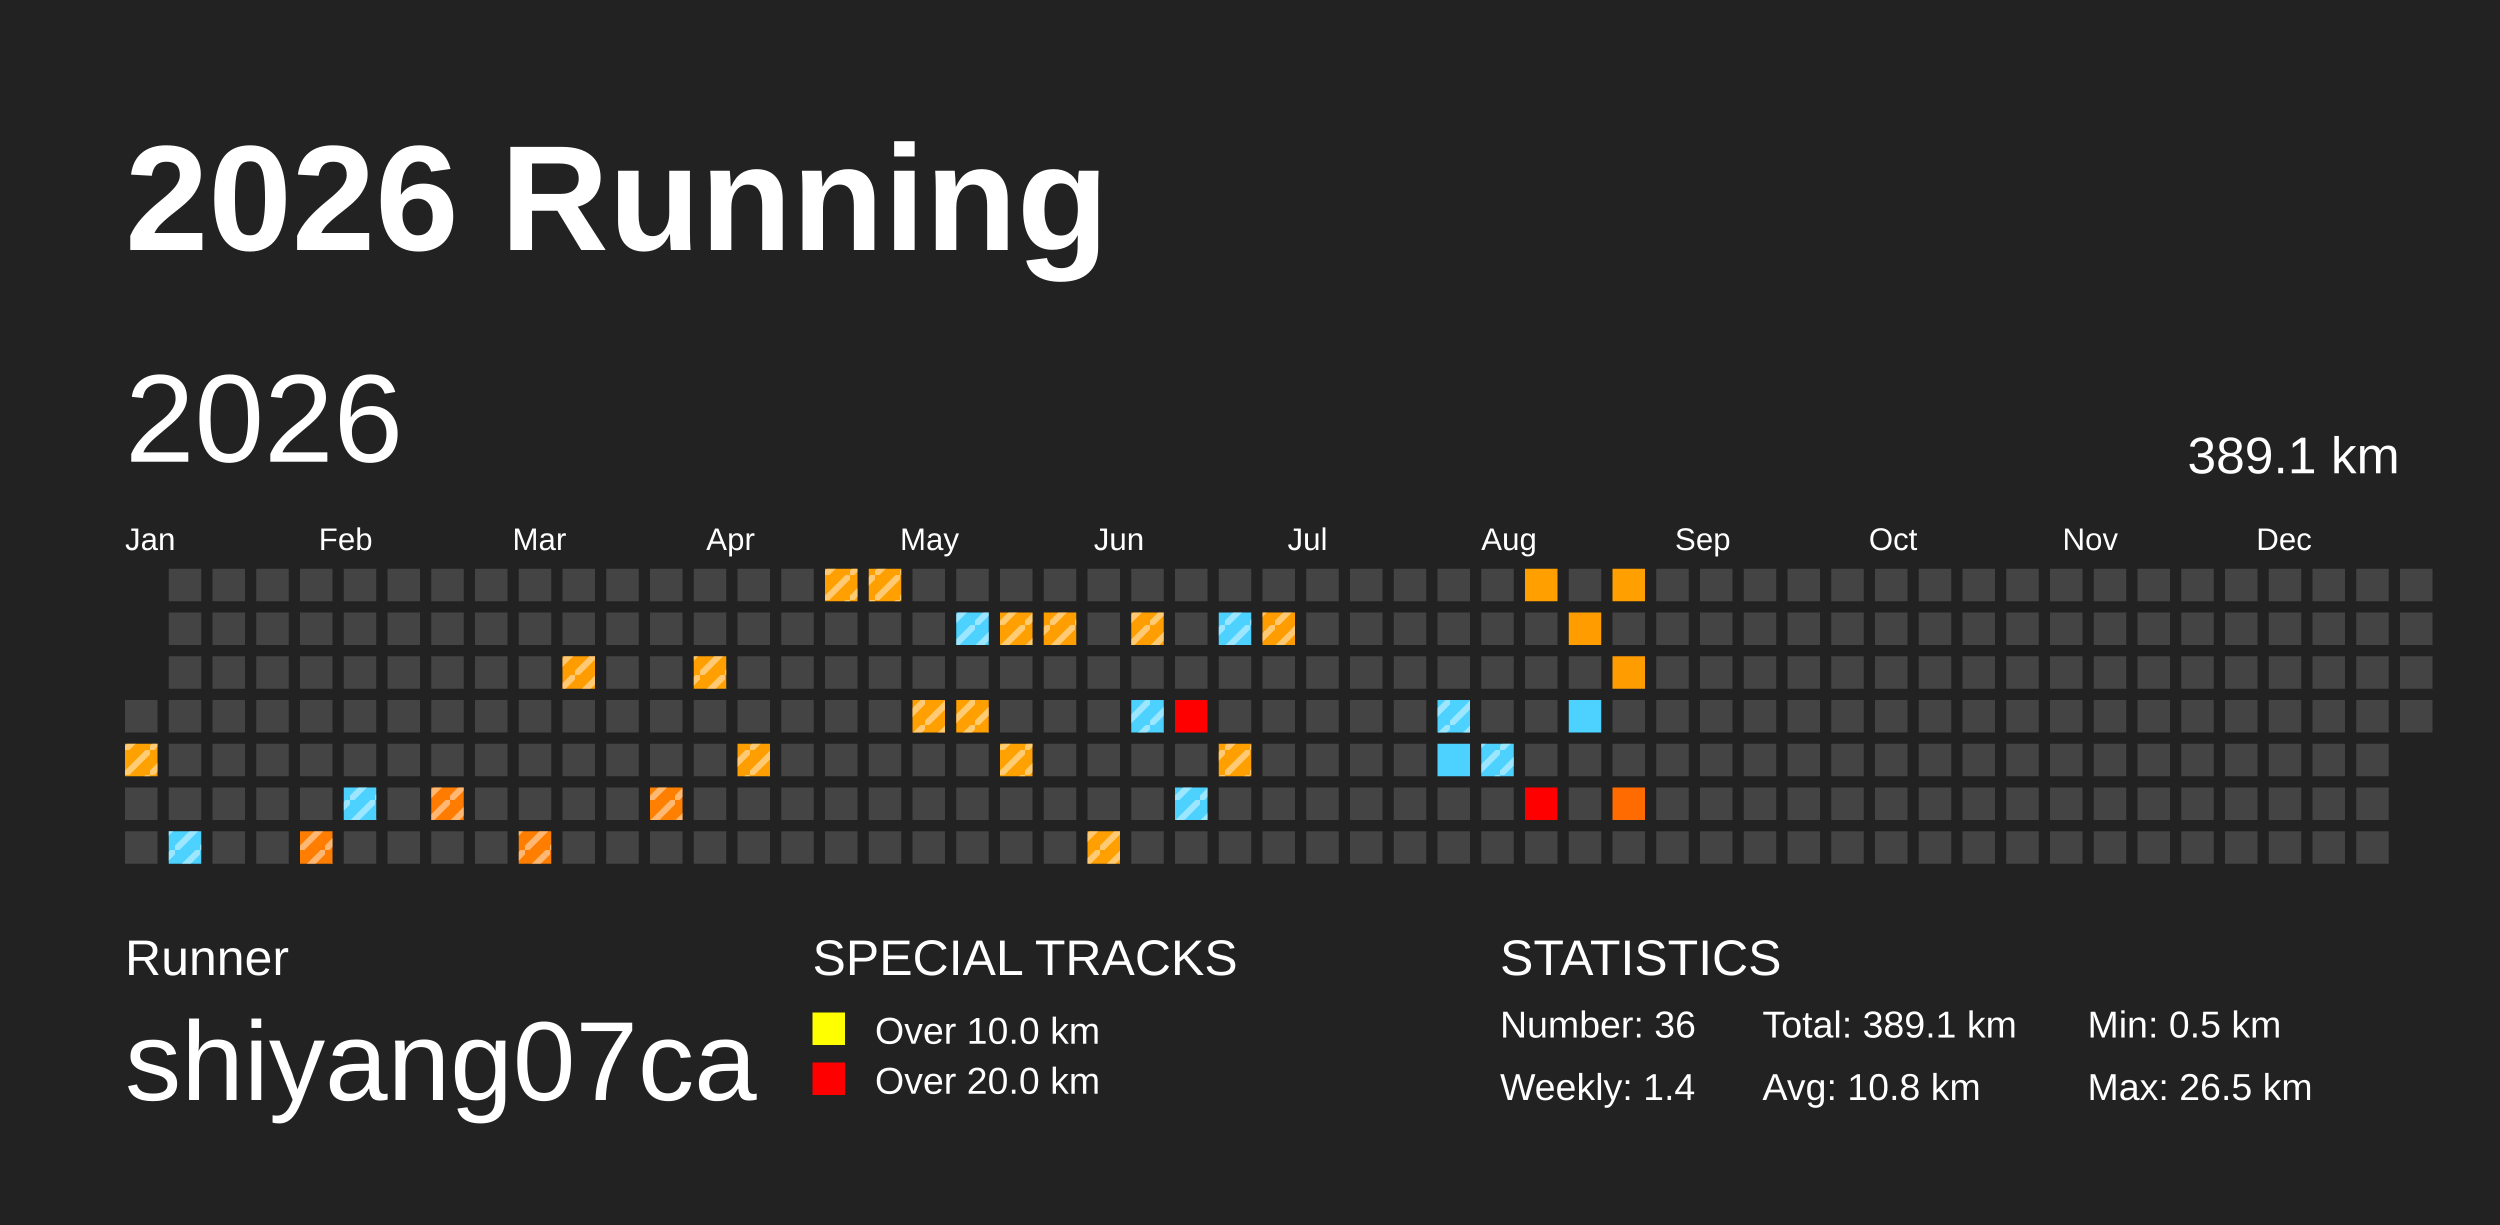
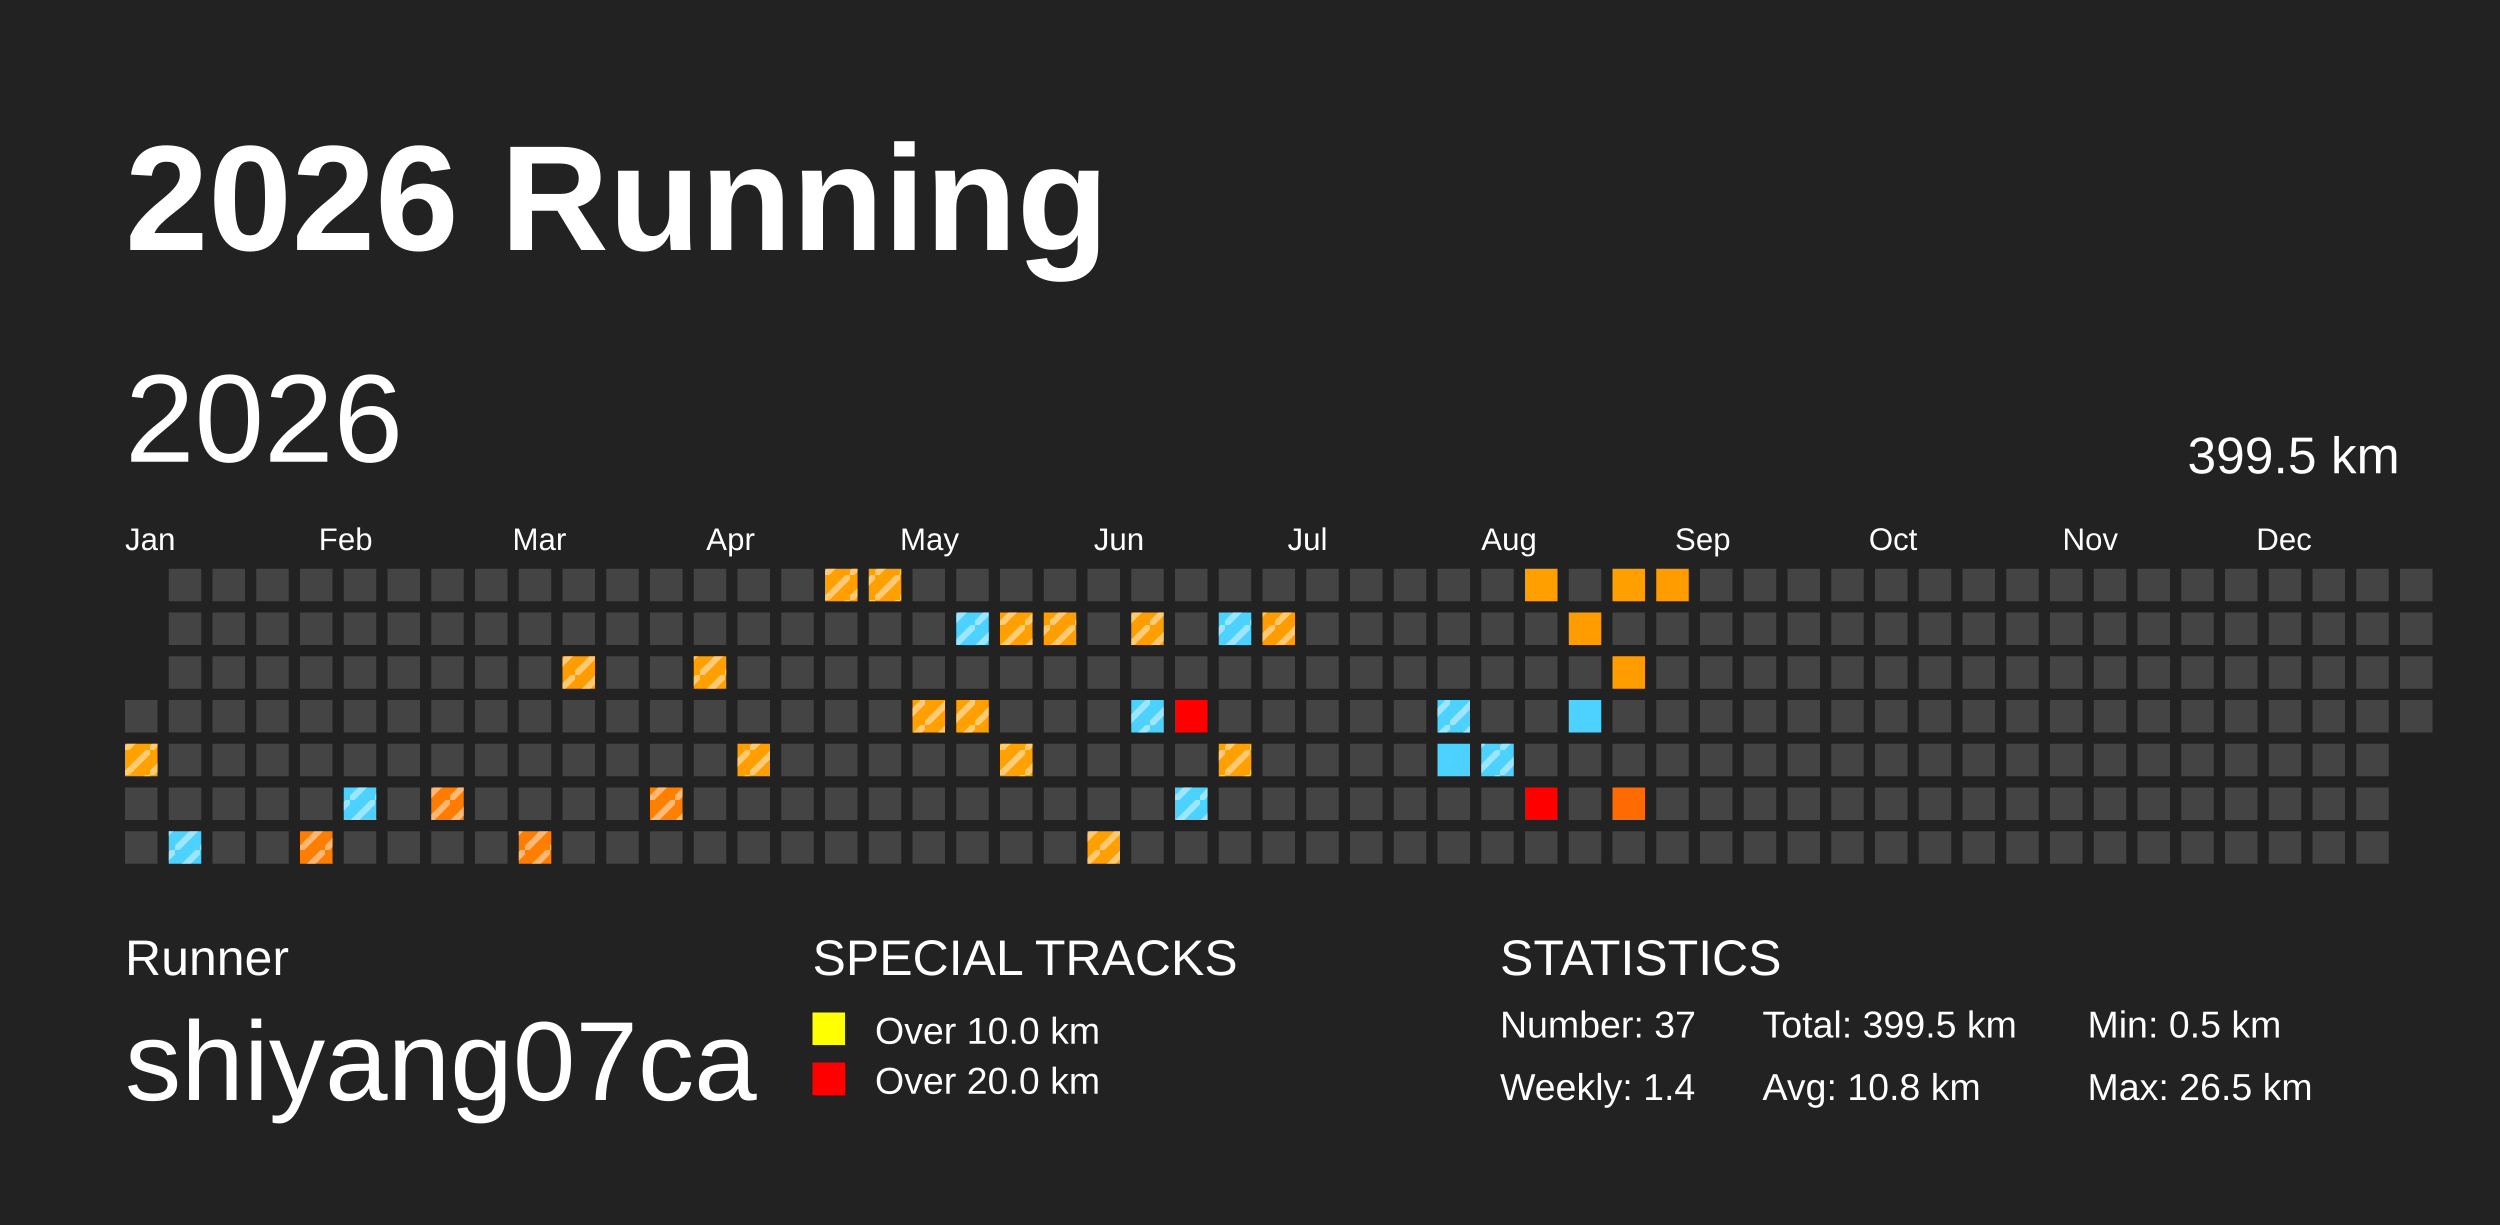
<svg xmlns="http://www.w3.org/2000/svg" baseProfile="full" height="98mm" version="1.1" viewBox="0,0,200,98" width="200mm">
  <defs>
    <pattern height="2" id="indoor-stripe" patternUnits="userSpaceOnUse" width="2">
      <line stroke="white" stroke-opacity="0.45" stroke-width="0.5" x1="0" x2="2" y1="2" y2="0" />
    </pattern>
  </defs>
  <rect fill="#222222" height="98" width="200" x="0" y="0" />
  <text fill="#FFFFFF" style="font-size:12px; font-family:Arial; font-weight:bold;" x="10" y="20">2026 Running</text>
  <text fill="#FFFFFF" style="font-size:4px; font-family:Arial" x="10" y="78">Runner</text>
  <text fill="#FFFFFF" style="font-size:9px; font-family:Arial" x="10" y="88">shiyang07ca</text>
  <text fill="#FFFFFF" style="font-size:4px; font-family:Arial" x="65" y="78">SPECIAL TRACKS</text>
  <rect fill="yellow" height="2.6" width="2.6" x="65" y="81" />
  <text fill="#FFFFFF" style="font-size:3px; font-family:Arial" x="70" y="83.5">Over 10.0 km</text>
  <rect fill="red" height="2.6" width="2.6" x="65" y="85" />
  <text fill="#FFFFFF" style="font-size:3px; font-family:Arial" x="70" y="87.5">Over 20.0 km</text>
  <text fill="#FFFFFF" style="font-size:4px; font-family:Arial" x="120" y="78">STATISTICS</text>
-   <text fill="#FFFFFF" style="font-size:3px; font-family:Arial" x="120" y="83">Number: 36</text>
+   <text fill="#FFFFFF" style="font-size:3px; font-family:Arial" x="120" y="83">Number: 37</text>
  <text fill="#FFFFFF" style="font-size:3px; font-family:Arial" x="120" y="88">Weekly: 1.4</text>
-   <text fill="#FFFFFF" style="font-size:3px; font-family:Arial" x="141" y="83">Total: 389.1 km</text>
+   <text fill="#FFFFFF" style="font-size:3px; font-family:Arial" x="141" y="83">Total: 399.5 km</text>
  <text fill="#FFFFFF" style="font-size:3px; font-family:Arial" x="141" y="88">Avg: 10.8 km</text>
  <text fill="#FFFFFF" style="font-size:3px; font-family:Arial" x="167" y="83">Min: 0.5 km</text>
  <text fill="#FFFFFF" style="font-size:3px; font-family:Arial" x="167" y="88">Max: 26.5 km</text>
  <text dominant-baseline="hanging" fill="#FFFFFF" style="font-size:10.0px; font-family:Arial;" x="10" y="30">2026</text>
-   <text dominant-baseline="hanging" fill="#FFFFFF" style="font-size:4.125px; font-family:Arial;" x="175" y="35">389.1 km</text>
+   <text dominant-baseline="hanging" fill="#FFFFFF" style="font-size:4.125px; font-family:Arial;" x="175" y="35">399.5 km</text>
  <text fill="#FFFFFF" style="font-size:2.5px; font-family:Arial" x="10.0" y="44">Jan</text>
  <text fill="#FFFFFF" style="font-size:2.5px; font-family:Arial" x="25.5" y="44">Feb</text>
  <text fill="#FFFFFF" style="font-size:2.5px; font-family:Arial" x="41.0" y="44">Mar</text>
  <text fill="#FFFFFF" style="font-size:2.5px; font-family:Arial" x="56.5" y="44">Apr</text>
  <text fill="#FFFFFF" style="font-size:2.5px; font-family:Arial" x="72.0" y="44">May</text>
  <text fill="#FFFFFF" style="font-size:2.5px; font-family:Arial" x="87.5" y="44">Jun</text>
  <text fill="#FFFFFF" style="font-size:2.5px; font-family:Arial" x="103.0" y="44">Jul</text>
  <text fill="#FFFFFF" style="font-size:2.5px; font-family:Arial" x="118.5" y="44">Aug</text>
  <text fill="#FFFFFF" style="font-size:2.5px; font-family:Arial" x="134.0" y="44">Sep</text>
  <text fill="#FFFFFF" style="font-size:2.5px; font-family:Arial" x="149.5" y="44">Oct</text>
  <text fill="#FFFFFF" style="font-size:2.5px; font-family:Arial" x="165.0" y="44">Nov</text>
  <text fill="#FFFFFF" style="font-size:2.5px; font-family:Arial" x="180.5" y="44">Dec</text>
  <rect fill="#444444" height="2.6" width="2.6" x="10.0" y="56.0" />
  <rect fill="#ffa100" height="2.6" width="2.6" x="10.0" y="59.5" />
  <rect fill="url(#indoor-stripe)" height="2.6" style="pointer-events: none;" width="2.6" x="10.0" y="59.5" />
  <rect fill="#444444" height="2.6" width="2.6" x="10.0" y="63.0" />
  <rect fill="#444444" height="2.6" width="2.6" x="10.0" y="66.5" />
  <rect fill="#444444" height="2.6" width="2.6" x="13.5" y="45.5" />
  <rect fill="#444444" height="2.6" width="2.6" x="13.5" y="49.0" />
  <rect fill="#444444" height="2.6" width="2.6" x="13.5" y="52.5" />
  <rect fill="#444444" height="2.6" width="2.6" x="13.5" y="56.0" />
  <rect fill="#444444" height="2.6" width="2.6" x="13.5" y="59.5" />
  <rect fill="#444444" height="2.6" width="2.6" x="13.5" y="63.0" />
  <rect fill="#4dd2ff" height="2.6" width="2.6" x="13.5" y="66.5" />
  <rect fill="url(#indoor-stripe)" height="2.6" style="pointer-events: none;" width="2.6" x="13.5" y="66.5" />
  <rect fill="#444444" height="2.6" width="2.6" x="17.0" y="45.5" />
  <rect fill="#444444" height="2.6" width="2.6" x="17.0" y="49.0" />
  <rect fill="#444444" height="2.6" width="2.6" x="17.0" y="52.5" />
  <rect fill="#444444" height="2.6" width="2.6" x="17.0" y="56.0" />
  <rect fill="#444444" height="2.6" width="2.6" x="17.0" y="59.5" />
  <rect fill="#444444" height="2.6" width="2.6" x="17.0" y="63.0" />
  <rect fill="#444444" height="2.6" width="2.6" x="17.0" y="66.5" />
  <rect fill="#444444" height="2.6" width="2.6" x="20.5" y="45.5" />
  <rect fill="#444444" height="2.6" width="2.6" x="20.5" y="49.0" />
  <rect fill="#444444" height="2.6" width="2.6" x="20.5" y="52.5" />
  <rect fill="#444444" height="2.6" width="2.6" x="20.5" y="56.0" />
  <rect fill="#444444" height="2.6" width="2.6" x="20.5" y="59.5" />
  <rect fill="#444444" height="2.6" width="2.6" x="20.5" y="63.0" />
  <rect fill="#444444" height="2.6" width="2.6" x="20.5" y="66.5" />
  <rect fill="#444444" height="2.6" width="2.6" x="24.0" y="45.5" />
  <rect fill="#444444" height="2.6" width="2.6" x="24.0" y="49.0" />
  <rect fill="#444444" height="2.6" width="2.6" x="24.0" y="52.5" />
  <rect fill="#444444" height="2.6" width="2.6" x="24.0" y="56.0" />
  <rect fill="#444444" height="2.6" width="2.6" x="24.0" y="59.5" />
  <rect fill="#444444" height="2.6" width="2.6" x="24.0" y="63.0" />
  <rect fill="#ff7d00" height="2.6" width="2.6" x="24.0" y="66.5" />
  <rect fill="url(#indoor-stripe)" height="2.6" style="pointer-events: none;" width="2.6" x="24.0" y="66.5" />
  <rect fill="#444444" height="2.6" width="2.6" x="27.5" y="45.5" />
  <rect fill="#444444" height="2.6" width="2.6" x="27.5" y="49.0" />
  <rect fill="#444444" height="2.6" width="2.6" x="27.5" y="52.5" />
  <rect fill="#444444" height="2.6" width="2.6" x="27.5" y="56.0" />
  <rect fill="#444444" height="2.6" width="2.6" x="27.5" y="59.5" />
  <rect fill="#4dd2ff" height="2.6" width="2.6" x="27.5" y="63.0" />
  <rect fill="url(#indoor-stripe)" height="2.6" style="pointer-events: none;" width="2.6" x="27.5" y="63.0" />
  <rect fill="#444444" height="2.6" width="2.6" x="27.5" y="66.5" />
  <rect fill="#444444" height="2.6" width="2.6" x="31.0" y="45.5" />
  <rect fill="#444444" height="2.6" width="2.6" x="31.0" y="49.0" />
  <rect fill="#444444" height="2.6" width="2.6" x="31.0" y="52.5" />
  <rect fill="#444444" height="2.6" width="2.6" x="31.0" y="56.0" />
  <rect fill="#444444" height="2.6" width="2.6" x="31.0" y="59.5" />
  <rect fill="#444444" height="2.6" width="2.6" x="31.0" y="63.0" />
  <rect fill="#444444" height="2.6" width="2.6" x="31.0" y="66.5" />
  <rect fill="#444444" height="2.6" width="2.6" x="34.5" y="45.5" />
  <rect fill="#444444" height="2.6" width="2.6" x="34.5" y="49.0" />
  <rect fill="#444444" height="2.6" width="2.6" x="34.5" y="52.5" />
  <rect fill="#444444" height="2.6" width="2.6" x="34.5" y="56.0" />
  <rect fill="#444444" height="2.6" width="2.6" x="34.5" y="59.5" />
  <rect fill="#ff7c00" height="2.6" width="2.6" x="34.5" y="63.0" />
  <rect fill="url(#indoor-stripe)" height="2.6" style="pointer-events: none;" width="2.6" x="34.5" y="63.0" />
  <rect fill="#444444" height="2.6" width="2.6" x="34.5" y="66.5" />
  <rect fill="#444444" height="2.6" width="2.6" x="38.0" y="45.5" />
  <rect fill="#444444" height="2.6" width="2.6" x="38.0" y="49.0" />
  <rect fill="#444444" height="2.6" width="2.6" x="38.0" y="52.5" />
  <rect fill="#444444" height="2.6" width="2.6" x="38.0" y="56.0" />
  <rect fill="#444444" height="2.6" width="2.6" x="38.0" y="59.5" />
  <rect fill="#444444" height="2.6" width="2.6" x="38.0" y="63.0" />
  <rect fill="#444444" height="2.6" width="2.6" x="38.0" y="66.5" />
  <rect fill="#444444" height="2.6" width="2.6" x="41.5" y="45.5" />
  <rect fill="#444444" height="2.6" width="2.6" x="41.5" y="49.0" />
  <rect fill="#444444" height="2.6" width="2.6" x="41.5" y="52.5" />
  <rect fill="#444444" height="2.6" width="2.6" x="41.5" y="56.0" />
  <rect fill="#444444" height="2.6" width="2.6" x="41.5" y="59.5" />
  <rect fill="#444444" height="2.6" width="2.6" x="41.5" y="63.0" />
  <rect fill="#ff7e00" height="2.6" width="2.6" x="41.5" y="66.5" />
  <rect fill="url(#indoor-stripe)" height="2.6" style="pointer-events: none;" width="2.6" x="41.5" y="66.5" />
  <rect fill="#444444" height="2.6" width="2.6" x="45.0" y="45.5" />
  <rect fill="#444444" height="2.6" width="2.6" x="45.0" y="49.0" />
  <rect fill="#ff9d00" height="2.6" width="2.6" x="45.0" y="52.5" />
  <rect fill="url(#indoor-stripe)" height="2.6" style="pointer-events: none;" width="2.6" x="45.0" y="52.5" />
  <rect fill="#444444" height="2.6" width="2.6" x="45.0" y="56.0" />
  <rect fill="#444444" height="2.6" width="2.6" x="45.0" y="59.5" />
  <rect fill="#444444" height="2.6" width="2.6" x="45.0" y="63.0" />
  <rect fill="#444444" height="2.6" width="2.6" x="45.0" y="66.5" />
  <rect fill="#444444" height="2.6" width="2.6" x="48.5" y="45.5" />
  <rect fill="#444444" height="2.6" width="2.6" x="48.5" y="49.0" />
  <rect fill="#444444" height="2.6" width="2.6" x="48.5" y="52.5" />
  <rect fill="#444444" height="2.6" width="2.6" x="48.5" y="56.0" />
  <rect fill="#444444" height="2.6" width="2.6" x="48.5" y="59.5" />
  <rect fill="#444444" height="2.6" width="2.6" x="48.5" y="63.0" />
  <rect fill="#444444" height="2.6" width="2.6" x="48.5" y="66.5" />
  <rect fill="#444444" height="2.6" width="2.6" x="52.0" y="45.5" />
  <rect fill="#444444" height="2.6" width="2.6" x="52.0" y="49.0" />
  <rect fill="#444444" height="2.6" width="2.6" x="52.0" y="52.5" />
  <rect fill="#444444" height="2.6" width="2.6" x="52.0" y="56.0" />
  <rect fill="#444444" height="2.6" width="2.6" x="52.0" y="59.5" />
  <rect fill="#ff7f00" height="2.6" width="2.6" x="52.0" y="63.0" />
  <rect fill="url(#indoor-stripe)" height="2.6" style="pointer-events: none;" width="2.6" x="52.0" y="63.0" />
  <rect fill="#444444" height="2.6" width="2.6" x="52.0" y="66.5" />
  <rect fill="#444444" height="2.6" width="2.6" x="55.5" y="45.5" />
  <rect fill="#444444" height="2.6" width="2.6" x="55.5" y="49.0" />
  <rect fill="#ff9f00" height="2.6" width="2.6" x="55.5" y="52.5" />
  <rect fill="url(#indoor-stripe)" height="2.6" style="pointer-events: none;" width="2.6" x="55.5" y="52.5" />
  <rect fill="#444444" height="2.6" width="2.6" x="55.5" y="56.0" />
  <rect fill="#444444" height="2.6" width="2.6" x="55.5" y="59.5" />
  <rect fill="#444444" height="2.6" width="2.6" x="55.5" y="63.0" />
  <rect fill="#444444" height="2.6" width="2.6" x="55.5" y="66.5" />
  <rect fill="#444444" height="2.6" width="2.6" x="59.0" y="45.5" />
  <rect fill="#444444" height="2.6" width="2.6" x="59.0" y="49.0" />
  <rect fill="#444444" height="2.6" width="2.6" x="59.0" y="52.5" />
  <rect fill="#444444" height="2.6" width="2.6" x="59.0" y="56.0" />
  <rect fill="#ff9e00" height="2.6" width="2.6" x="59.0" y="59.5" />
  <rect fill="url(#indoor-stripe)" height="2.6" style="pointer-events: none;" width="2.6" x="59.0" y="59.5" />
  <rect fill="#444444" height="2.6" width="2.6" x="59.0" y="63.0" />
  <rect fill="#444444" height="2.6" width="2.6" x="59.0" y="66.5" />
  <rect fill="#444444" height="2.6" width="2.6" x="62.5" y="45.5" />
  <rect fill="#444444" height="2.6" width="2.6" x="62.5" y="49.0" />
  <rect fill="#444444" height="2.6" width="2.6" x="62.5" y="52.5" />
  <rect fill="#444444" height="2.6" width="2.6" x="62.5" y="56.0" />
  <rect fill="#444444" height="2.6" width="2.6" x="62.5" y="59.5" />
  <rect fill="#444444" height="2.6" width="2.6" x="62.5" y="63.0" />
  <rect fill="#444444" height="2.6" width="2.6" x="62.5" y="66.5" />
  <rect fill="#ff9f00" height="2.6" width="2.6" x="66.0" y="45.5" />
  <rect fill="url(#indoor-stripe)" height="2.6" style="pointer-events: none;" width="2.6" x="66.0" y="45.5" />
  <rect fill="#444444" height="2.6" width="2.6" x="66.0" y="49.0" />
  <rect fill="#444444" height="2.6" width="2.6" x="66.0" y="52.5" />
  <rect fill="#444444" height="2.6" width="2.6" x="66.0" y="56.0" />
  <rect fill="#444444" height="2.6" width="2.6" x="66.0" y="59.5" />
  <rect fill="#444444" height="2.6" width="2.6" x="66.0" y="63.0" />
  <rect fill="#444444" height="2.6" width="2.6" x="66.0" y="66.5" />
  <rect fill="#ff9f00" height="2.6" width="2.6" x="69.5" y="45.5" />
  <rect fill="url(#indoor-stripe)" height="2.6" style="pointer-events: none;" width="2.6" x="69.5" y="45.5" />
  <rect fill="#444444" height="2.6" width="2.6" x="69.5" y="49.0" />
  <rect fill="#444444" height="2.6" width="2.6" x="69.5" y="52.5" />
  <rect fill="#444444" height="2.6" width="2.6" x="69.5" y="56.0" />
  <rect fill="#444444" height="2.6" width="2.6" x="69.5" y="59.5" />
  <rect fill="#444444" height="2.6" width="2.6" x="69.5" y="63.0" />
  <rect fill="#444444" height="2.6" width="2.6" x="69.5" y="66.5" />
  <rect fill="#444444" height="2.6" width="2.6" x="73.0" y="45.5" />
  <rect fill="#444444" height="2.6" width="2.6" x="73.0" y="49.0" />
  <rect fill="#444444" height="2.6" width="2.6" x="73.0" y="52.5" />
  <rect fill="#ff9f00" height="2.6" width="2.6" x="73.0" y="56.0" />
  <rect fill="url(#indoor-stripe)" height="2.6" style="pointer-events: none;" width="2.6" x="73.0" y="56.0" />
  <rect fill="#444444" height="2.6" width="2.6" x="73.0" y="59.5" />
  <rect fill="#444444" height="2.6" width="2.6" x="73.0" y="63.0" />
  <rect fill="#444444" height="2.6" width="2.6" x="73.0" y="66.5" />
  <rect fill="#444444" height="2.6" width="2.6" x="76.5" y="45.5" />
  <rect fill="#4dd2ff" height="2.6" width="2.6" x="76.5" y="49.0" />
  <rect fill="url(#indoor-stripe)" height="2.6" style="pointer-events: none;" width="2.6" x="76.5" y="49.0" />
  <rect fill="#444444" height="2.6" width="2.6" x="76.5" y="52.5" />
  <rect fill="#ffa000" height="2.6" width="2.6" x="76.5" y="56.0" />
  <rect fill="url(#indoor-stripe)" height="2.6" style="pointer-events: none;" width="2.6" x="76.5" y="56.0" />
  <rect fill="#444444" height="2.6" width="2.6" x="76.5" y="59.5" />
  <rect fill="#444444" height="2.6" width="2.6" x="76.5" y="63.0" />
  <rect fill="#444444" height="2.6" width="2.6" x="76.5" y="66.5" />
  <rect fill="#444444" height="2.6" width="2.6" x="80.0" y="45.5" />
  <rect fill="#ffa000" height="2.6" width="2.6" x="80.0" y="49.0" />
  <rect fill="url(#indoor-stripe)" height="2.6" style="pointer-events: none;" width="2.6" x="80.0" y="49.0" />
  <rect fill="#444444" height="2.6" width="2.6" x="80.0" y="52.5" />
  <rect fill="#444444" height="2.6" width="2.6" x="80.0" y="56.0" />
  <rect fill="#ffa100" height="2.6" width="2.6" x="80.0" y="59.5" />
  <rect fill="url(#indoor-stripe)" height="2.6" style="pointer-events: none;" width="2.6" x="80.0" y="59.5" />
  <rect fill="#444444" height="2.6" width="2.6" x="80.0" y="63.0" />
  <rect fill="#444444" height="2.6" width="2.6" x="80.0" y="66.5" />
  <rect fill="#444444" height="2.6" width="2.6" x="83.5" y="45.5" />
  <rect fill="#ff9e00" height="2.6" width="2.6" x="83.5" y="49.0" />
  <rect fill="url(#indoor-stripe)" height="2.6" style="pointer-events: none;" width="2.6" x="83.5" y="49.0" />
  <rect fill="#444444" height="2.6" width="2.6" x="83.5" y="52.5" />
  <rect fill="#444444" height="2.6" width="2.6" x="83.5" y="56.0" />
  <rect fill="#444444" height="2.6" width="2.6" x="83.5" y="59.5" />
  <rect fill="#444444" height="2.6" width="2.6" x="83.5" y="63.0" />
  <rect fill="#444444" height="2.6" width="2.6" x="83.5" y="66.5" />
  <rect fill="#444444" height="2.6" width="2.6" x="87.0" y="45.5" />
  <rect fill="#444444" height="2.6" width="2.6" x="87.0" y="49.0" />
  <rect fill="#444444" height="2.6" width="2.6" x="87.0" y="52.5" />
  <rect fill="#444444" height="2.6" width="2.6" x="87.0" y="56.0" />
  <rect fill="#444444" height="2.6" width="2.6" x="87.0" y="59.5" />
  <rect fill="#444444" height="2.6" width="2.6" x="87.0" y="63.0" />
  <rect fill="#ff9f00" height="2.6" width="2.6" x="87.0" y="66.5" />
  <rect fill="url(#indoor-stripe)" height="2.6" style="pointer-events: none;" width="2.6" x="87.0" y="66.5" />
  <rect fill="#444444" height="2.6" width="2.6" x="90.5" y="45.5" />
  <rect fill="#ff9e00" height="2.6" width="2.6" x="90.5" y="49.0" />
  <rect fill="url(#indoor-stripe)" height="2.6" style="pointer-events: none;" width="2.6" x="90.5" y="49.0" />
  <rect fill="#444444" height="2.6" width="2.6" x="90.5" y="52.5" />
  <rect fill="#4dd2ff" height="2.6" width="2.6" x="90.5" y="56.0" />
  <rect fill="url(#indoor-stripe)" height="2.6" style="pointer-events: none;" width="2.6" x="90.5" y="56.0" />
  <rect fill="#444444" height="2.6" width="2.6" x="90.5" y="59.5" />
  <rect fill="#444444" height="2.6" width="2.6" x="90.5" y="63.0" />
  <rect fill="#444444" height="2.6" width="2.6" x="90.5" y="66.5" />
  <rect fill="#444444" height="2.6" width="2.6" x="94.0" y="45.5" />
  <rect fill="#444444" height="2.6" width="2.6" x="94.0" y="49.0" />
  <rect fill="#444444" height="2.6" width="2.6" x="94.0" y="52.5" />
  <rect fill="red" height="2.6" width="2.6" x="94.0" y="56.0" />
  <rect fill="#444444" height="2.6" width="2.6" x="94.0" y="59.5" />
  <rect fill="#4dd2ff" height="2.6" width="2.6" x="94.0" y="63.0" />
  <rect fill="url(#indoor-stripe)" height="2.6" style="pointer-events: none;" width="2.6" x="94.0" y="63.0" />
  <rect fill="#444444" height="2.6" width="2.6" x="94.0" y="66.5" />
  <rect fill="#444444" height="2.6" width="2.6" x="97.5" y="45.5" />
  <rect fill="#4dd2ff" height="2.6" width="2.6" x="97.5" y="49.0" />
  <rect fill="url(#indoor-stripe)" height="2.6" style="pointer-events: none;" width="2.6" x="97.5" y="49.0" />
  <rect fill="#444444" height="2.6" width="2.6" x="97.5" y="52.5" />
  <rect fill="#444444" height="2.6" width="2.6" x="97.5" y="56.0" />
  <rect fill="#ff9f00" height="2.6" width="2.6" x="97.5" y="59.5" />
  <rect fill="url(#indoor-stripe)" height="2.6" style="pointer-events: none;" width="2.6" x="97.5" y="59.5" />
  <rect fill="#444444" height="2.6" width="2.6" x="97.5" y="63.0" />
  <rect fill="#444444" height="2.6" width="2.6" x="97.5" y="66.5" />
  <rect fill="#444444" height="2.6" width="2.6" x="101.0" y="45.5" />
  <rect fill="#ff9d00" height="2.6" width="2.6" x="101.0" y="49.0" />
  <rect fill="url(#indoor-stripe)" height="2.6" style="pointer-events: none;" width="2.6" x="101.0" y="49.0" />
  <rect fill="#444444" height="2.6" width="2.6" x="101.0" y="52.5" />
  <rect fill="#444444" height="2.6" width="2.6" x="101.0" y="56.0" />
  <rect fill="#444444" height="2.6" width="2.6" x="101.0" y="59.5" />
  <rect fill="#444444" height="2.6" width="2.6" x="101.0" y="63.0" />
  <rect fill="#444444" height="2.6" width="2.6" x="101.0" y="66.5" />
  <rect fill="#444444" height="2.6" width="2.6" x="104.5" y="45.5" />
  <rect fill="#444444" height="2.6" width="2.6" x="104.5" y="49.0" />
  <rect fill="#444444" height="2.6" width="2.6" x="104.5" y="52.5" />
  <rect fill="#444444" height="2.6" width="2.6" x="104.5" y="56.0" />
  <rect fill="#444444" height="2.6" width="2.6" x="104.5" y="59.5" />
  <rect fill="#444444" height="2.6" width="2.6" x="104.5" y="63.0" />
  <rect fill="#444444" height="2.6" width="2.6" x="104.5" y="66.5" />
  <rect fill="#444444" height="2.6" width="2.6" x="108.0" y="45.5" />
  <rect fill="#444444" height="2.6" width="2.6" x="108.0" y="49.0" />
  <rect fill="#444444" height="2.6" width="2.6" x="108.0" y="52.5" />
  <rect fill="#444444" height="2.6" width="2.6" x="108.0" y="56.0" />
  <rect fill="#444444" height="2.6" width="2.6" x="108.0" y="59.5" />
  <rect fill="#444444" height="2.6" width="2.6" x="108.0" y="63.0" />
  <rect fill="#444444" height="2.6" width="2.6" x="108.0" y="66.5" />
  <rect fill="#444444" height="2.6" width="2.6" x="111.5" y="45.5" />
  <rect fill="#444444" height="2.6" width="2.6" x="111.5" y="49.0" />
  <rect fill="#444444" height="2.6" width="2.6" x="111.5" y="52.5" />
  <rect fill="#444444" height="2.6" width="2.6" x="111.5" y="56.0" />
  <rect fill="#444444" height="2.6" width="2.6" x="111.5" y="59.5" />
  <rect fill="#444444" height="2.6" width="2.6" x="111.5" y="63.0" />
  <rect fill="#444444" height="2.6" width="2.6" x="111.5" y="66.5" />
  <rect fill="#444444" height="2.6" width="2.6" x="115.0" y="45.5" />
  <rect fill="#444444" height="2.6" width="2.6" x="115.0" y="49.0" />
  <rect fill="#444444" height="2.6" width="2.6" x="115.0" y="52.5" />
  <rect fill="#4dd2ff" height="2.6" width="2.6" x="115.0" y="56.0" />
  <rect fill="url(#indoor-stripe)" height="2.6" style="pointer-events: none;" width="2.6" x="115.0" y="56.0" />
  <rect fill="#4dd2ff" height="2.6" width="2.6" x="115.0" y="59.5" />
  <rect fill="#444444" height="2.6" width="2.6" x="115.0" y="63.0" />
  <rect fill="#444444" height="2.6" width="2.6" x="115.0" y="66.5" />
  <rect fill="#444444" height="2.6" width="2.6" x="118.5" y="45.5" />
  <rect fill="#444444" height="2.6" width="2.6" x="118.5" y="49.0" />
  <rect fill="#444444" height="2.6" width="2.6" x="118.5" y="52.5" />
  <rect fill="#444444" height="2.6" width="2.6" x="118.5" y="56.0" />
  <rect fill="#4dd2ff" height="2.6" width="2.6" x="118.5" y="59.5" />
  <rect fill="url(#indoor-stripe)" height="2.6" style="pointer-events: none;" width="2.6" x="118.5" y="59.5" />
  <rect fill="#444444" height="2.6" width="2.6" x="118.5" y="63.0" />
  <rect fill="#444444" height="2.6" width="2.6" x="118.5" y="66.5" />
  <rect fill="#ff9f00" height="2.6" width="2.6" x="122.0" y="45.5" />
  <rect fill="#444444" height="2.6" width="2.6" x="122.0" y="49.0" />
  <rect fill="#444444" height="2.6" width="2.6" x="122.0" y="52.5" />
  <rect fill="#444444" height="2.6" width="2.6" x="122.0" y="56.0" />
  <rect fill="#444444" height="2.6" width="2.6" x="122.0" y="59.5" />
  <rect fill="red" height="2.6" width="2.6" x="122.0" y="63.0" />
  <rect fill="#444444" height="2.6" width="2.6" x="122.0" y="66.5" />
  <rect fill="#444444" height="2.6" width="2.6" x="125.5" y="45.5" />
  <rect fill="#ff9d00" height="2.6" width="2.6" x="125.5" y="49.0" />
  <rect fill="#444444" height="2.6" width="2.6" x="125.5" y="52.5" />
  <rect fill="#4dd2ff" height="2.6" width="2.6" x="125.5" y="56.0" />
  <rect fill="#444444" height="2.6" width="2.6" x="125.5" y="59.5" />
  <rect fill="#444444" height="2.6" width="2.6" x="125.5" y="63.0" />
  <rect fill="#444444" height="2.6" width="2.6" x="125.5" y="66.5" />
  <rect fill="#ff9f00" height="2.6" width="2.6" x="129.0" y="45.5" />
  <rect fill="#444444" height="2.6" width="2.6" x="129.0" y="49.0" />
  <rect fill="#ff9d00" height="2.6" width="2.6" x="129.0" y="52.5" />
  <rect fill="#444444" height="2.6" width="2.6" x="129.0" y="56.0" />
  <rect fill="#444444" height="2.6" width="2.6" x="129.0" y="59.5" />
  <rect fill="#ff6b00" height="2.6" width="2.6" x="129.0" y="63.0" />
  <rect fill="#444444" height="2.6" width="2.6" x="129.0" y="66.5" />
-   <rect fill="#444444" height="2.6" width="2.6" x="132.5" y="45.5" />
+   <rect fill="#ff9d00" height="2.6" width="2.6" x="132.5" y="45.5" />
  <rect fill="#444444" height="2.6" width="2.6" x="132.5" y="49.0" />
  <rect fill="#444444" height="2.6" width="2.6" x="132.5" y="52.5" />
  <rect fill="#444444" height="2.6" width="2.6" x="132.5" y="56.0" />
  <rect fill="#444444" height="2.6" width="2.6" x="132.5" y="59.5" />
  <rect fill="#444444" height="2.6" width="2.6" x="132.5" y="63.0" />
  <rect fill="#444444" height="2.6" width="2.6" x="132.5" y="66.5" />
  <rect fill="#444444" height="2.6" width="2.6" x="136.0" y="45.5" />
  <rect fill="#444444" height="2.6" width="2.6" x="136.0" y="49.0" />
  <rect fill="#444444" height="2.6" width="2.6" x="136.0" y="52.5" />
  <rect fill="#444444" height="2.6" width="2.6" x="136.0" y="56.0" />
  <rect fill="#444444" height="2.6" width="2.6" x="136.0" y="59.5" />
  <rect fill="#444444" height="2.6" width="2.6" x="136.0" y="63.0" />
  <rect fill="#444444" height="2.6" width="2.6" x="136.0" y="66.5" />
  <rect fill="#444444" height="2.6" width="2.6" x="139.5" y="45.5" />
  <rect fill="#444444" height="2.6" width="2.6" x="139.5" y="49.0" />
  <rect fill="#444444" height="2.6" width="2.6" x="139.5" y="52.5" />
  <rect fill="#444444" height="2.6" width="2.6" x="139.5" y="56.0" />
  <rect fill="#444444" height="2.6" width="2.6" x="139.5" y="59.5" />
  <rect fill="#444444" height="2.6" width="2.6" x="139.5" y="63.0" />
  <rect fill="#444444" height="2.6" width="2.6" x="139.5" y="66.5" />
  <rect fill="#444444" height="2.6" width="2.6" x="143.0" y="45.5" />
  <rect fill="#444444" height="2.6" width="2.6" x="143.0" y="49.0" />
  <rect fill="#444444" height="2.6" width="2.6" x="143.0" y="52.5" />
  <rect fill="#444444" height="2.6" width="2.6" x="143.0" y="56.0" />
  <rect fill="#444444" height="2.6" width="2.6" x="143.0" y="59.5" />
  <rect fill="#444444" height="2.6" width="2.6" x="143.0" y="63.0" />
  <rect fill="#444444" height="2.6" width="2.6" x="143.0" y="66.5" />
  <rect fill="#444444" height="2.6" width="2.6" x="146.5" y="45.5" />
  <rect fill="#444444" height="2.6" width="2.6" x="146.5" y="49.0" />
  <rect fill="#444444" height="2.6" width="2.6" x="146.5" y="52.5" />
  <rect fill="#444444" height="2.6" width="2.6" x="146.5" y="56.0" />
  <rect fill="#444444" height="2.6" width="2.6" x="146.5" y="59.5" />
  <rect fill="#444444" height="2.6" width="2.6" x="146.5" y="63.0" />
  <rect fill="#444444" height="2.6" width="2.6" x="146.5" y="66.5" />
  <rect fill="#444444" height="2.6" width="2.6" x="150.0" y="45.5" />
  <rect fill="#444444" height="2.6" width="2.6" x="150.0" y="49.0" />
  <rect fill="#444444" height="2.6" width="2.6" x="150.0" y="52.5" />
  <rect fill="#444444" height="2.6" width="2.6" x="150.0" y="56.0" />
  <rect fill="#444444" height="2.6" width="2.6" x="150.0" y="59.5" />
  <rect fill="#444444" height="2.6" width="2.6" x="150.0" y="63.0" />
  <rect fill="#444444" height="2.6" width="2.6" x="150.0" y="66.5" />
  <rect fill="#444444" height="2.6" width="2.6" x="153.5" y="45.5" />
  <rect fill="#444444" height="2.6" width="2.6" x="153.5" y="49.0" />
  <rect fill="#444444" height="2.6" width="2.6" x="153.5" y="52.5" />
  <rect fill="#444444" height="2.6" width="2.6" x="153.5" y="56.0" />
  <rect fill="#444444" height="2.6" width="2.6" x="153.5" y="59.5" />
  <rect fill="#444444" height="2.6" width="2.6" x="153.5" y="63.0" />
  <rect fill="#444444" height="2.6" width="2.6" x="153.5" y="66.5" />
  <rect fill="#444444" height="2.6" width="2.6" x="157.0" y="45.5" />
  <rect fill="#444444" height="2.6" width="2.6" x="157.0" y="49.0" />
  <rect fill="#444444" height="2.6" width="2.6" x="157.0" y="52.5" />
  <rect fill="#444444" height="2.6" width="2.6" x="157.0" y="56.0" />
  <rect fill="#444444" height="2.6" width="2.6" x="157.0" y="59.5" />
  <rect fill="#444444" height="2.6" width="2.6" x="157.0" y="63.0" />
  <rect fill="#444444" height="2.6" width="2.6" x="157.0" y="66.5" />
  <rect fill="#444444" height="2.6" width="2.6" x="160.5" y="45.5" />
  <rect fill="#444444" height="2.6" width="2.6" x="160.5" y="49.0" />
  <rect fill="#444444" height="2.6" width="2.6" x="160.5" y="52.5" />
  <rect fill="#444444" height="2.6" width="2.6" x="160.5" y="56.0" />
  <rect fill="#444444" height="2.6" width="2.6" x="160.5" y="59.5" />
  <rect fill="#444444" height="2.6" width="2.6" x="160.5" y="63.0" />
  <rect fill="#444444" height="2.6" width="2.6" x="160.5" y="66.5" />
  <rect fill="#444444" height="2.6" width="2.6" x="164.0" y="45.5" />
  <rect fill="#444444" height="2.6" width="2.6" x="164.0" y="49.0" />
  <rect fill="#444444" height="2.6" width="2.6" x="164.0" y="52.5" />
  <rect fill="#444444" height="2.6" width="2.6" x="164.0" y="56.0" />
  <rect fill="#444444" height="2.6" width="2.6" x="164.0" y="59.5" />
  <rect fill="#444444" height="2.6" width="2.6" x="164.0" y="63.0" />
  <rect fill="#444444" height="2.6" width="2.6" x="164.0" y="66.5" />
  <rect fill="#444444" height="2.6" width="2.6" x="167.5" y="45.5" />
  <rect fill="#444444" height="2.6" width="2.6" x="167.5" y="49.0" />
  <rect fill="#444444" height="2.6" width="2.6" x="167.5" y="52.5" />
  <rect fill="#444444" height="2.6" width="2.6" x="167.5" y="56.0" />
  <rect fill="#444444" height="2.6" width="2.6" x="167.5" y="59.5" />
  <rect fill="#444444" height="2.6" width="2.6" x="167.5" y="63.0" />
  <rect fill="#444444" height="2.6" width="2.6" x="167.5" y="66.5" />
  <rect fill="#444444" height="2.6" width="2.6" x="171.0" y="45.5" />
  <rect fill="#444444" height="2.6" width="2.6" x="171.0" y="49.0" />
  <rect fill="#444444" height="2.6" width="2.6" x="171.0" y="52.5" />
  <rect fill="#444444" height="2.6" width="2.6" x="171.0" y="56.0" />
  <rect fill="#444444" height="2.6" width="2.6" x="171.0" y="59.5" />
  <rect fill="#444444" height="2.6" width="2.6" x="171.0" y="63.0" />
  <rect fill="#444444" height="2.6" width="2.6" x="171.0" y="66.5" />
  <rect fill="#444444" height="2.6" width="2.6" x="174.5" y="45.5" />
  <rect fill="#444444" height="2.6" width="2.6" x="174.5" y="49.0" />
  <rect fill="#444444" height="2.6" width="2.6" x="174.5" y="52.5" />
  <rect fill="#444444" height="2.6" width="2.6" x="174.5" y="56.0" />
  <rect fill="#444444" height="2.6" width="2.6" x="174.5" y="59.5" />
  <rect fill="#444444" height="2.6" width="2.6" x="174.5" y="63.0" />
  <rect fill="#444444" height="2.6" width="2.6" x="174.5" y="66.5" />
  <rect fill="#444444" height="2.6" width="2.6" x="178.0" y="45.5" />
  <rect fill="#444444" height="2.6" width="2.6" x="178.0" y="49.0" />
  <rect fill="#444444" height="2.6" width="2.6" x="178.0" y="52.5" />
  <rect fill="#444444" height="2.6" width="2.6" x="178.0" y="56.0" />
  <rect fill="#444444" height="2.6" width="2.6" x="178.0" y="59.5" />
  <rect fill="#444444" height="2.6" width="2.6" x="178.0" y="63.0" />
  <rect fill="#444444" height="2.6" width="2.6" x="178.0" y="66.5" />
  <rect fill="#444444" height="2.6" width="2.6" x="181.5" y="45.5" />
  <rect fill="#444444" height="2.6" width="2.6" x="181.5" y="49.0" />
  <rect fill="#444444" height="2.6" width="2.6" x="181.5" y="52.5" />
  <rect fill="#444444" height="2.6" width="2.6" x="181.5" y="56.0" />
  <rect fill="#444444" height="2.6" width="2.6" x="181.5" y="59.5" />
  <rect fill="#444444" height="2.6" width="2.6" x="181.5" y="63.0" />
  <rect fill="#444444" height="2.6" width="2.6" x="181.5" y="66.5" />
  <rect fill="#444444" height="2.6" width="2.6" x="185.0" y="45.5" />
  <rect fill="#444444" height="2.6" width="2.6" x="185.0" y="49.0" />
  <rect fill="#444444" height="2.6" width="2.6" x="185.0" y="52.5" />
  <rect fill="#444444" height="2.6" width="2.6" x="185.0" y="56.0" />
  <rect fill="#444444" height="2.6" width="2.6" x="185.0" y="59.5" />
  <rect fill="#444444" height="2.6" width="2.6" x="185.0" y="63.0" />
  <rect fill="#444444" height="2.6" width="2.6" x="185.0" y="66.5" />
  <rect fill="#444444" height="2.6" width="2.6" x="188.5" y="45.5" />
  <rect fill="#444444" height="2.6" width="2.6" x="188.5" y="49.0" />
  <rect fill="#444444" height="2.6" width="2.6" x="188.5" y="52.5" />
  <rect fill="#444444" height="2.6" width="2.6" x="188.5" y="56.0" />
  <rect fill="#444444" height="2.6" width="2.6" x="188.5" y="59.5" />
  <rect fill="#444444" height="2.6" width="2.6" x="188.5" y="63.0" />
  <rect fill="#444444" height="2.6" width="2.6" x="188.5" y="66.5" />
  <rect fill="#444444" height="2.6" width="2.6" x="192.0" y="45.5" />
  <rect fill="#444444" height="2.6" width="2.6" x="192.0" y="49.0" />
  <rect fill="#444444" height="2.6" width="2.6" x="192.0" y="52.5" />
  <rect fill="#444444" height="2.6" width="2.6" x="192.0" y="56.0" />
</svg>
